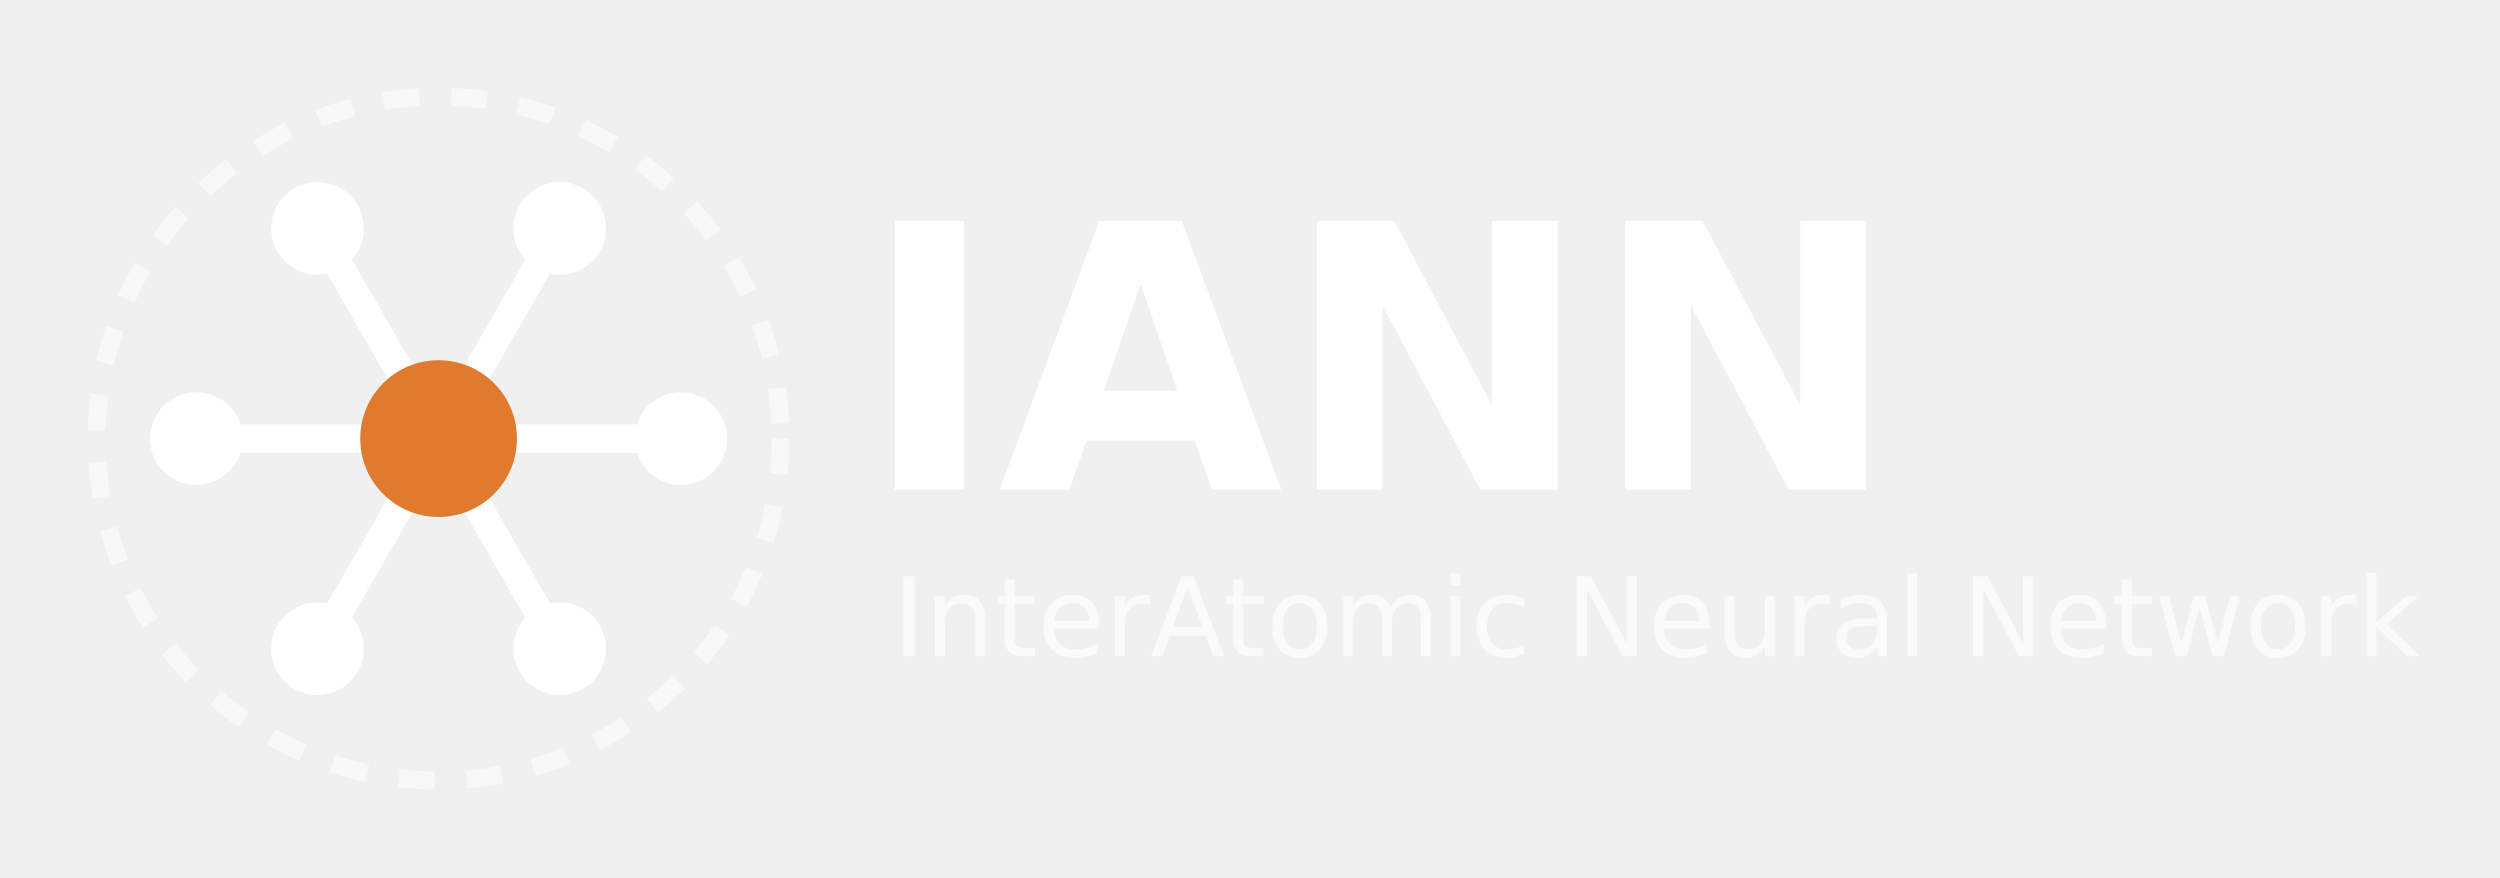
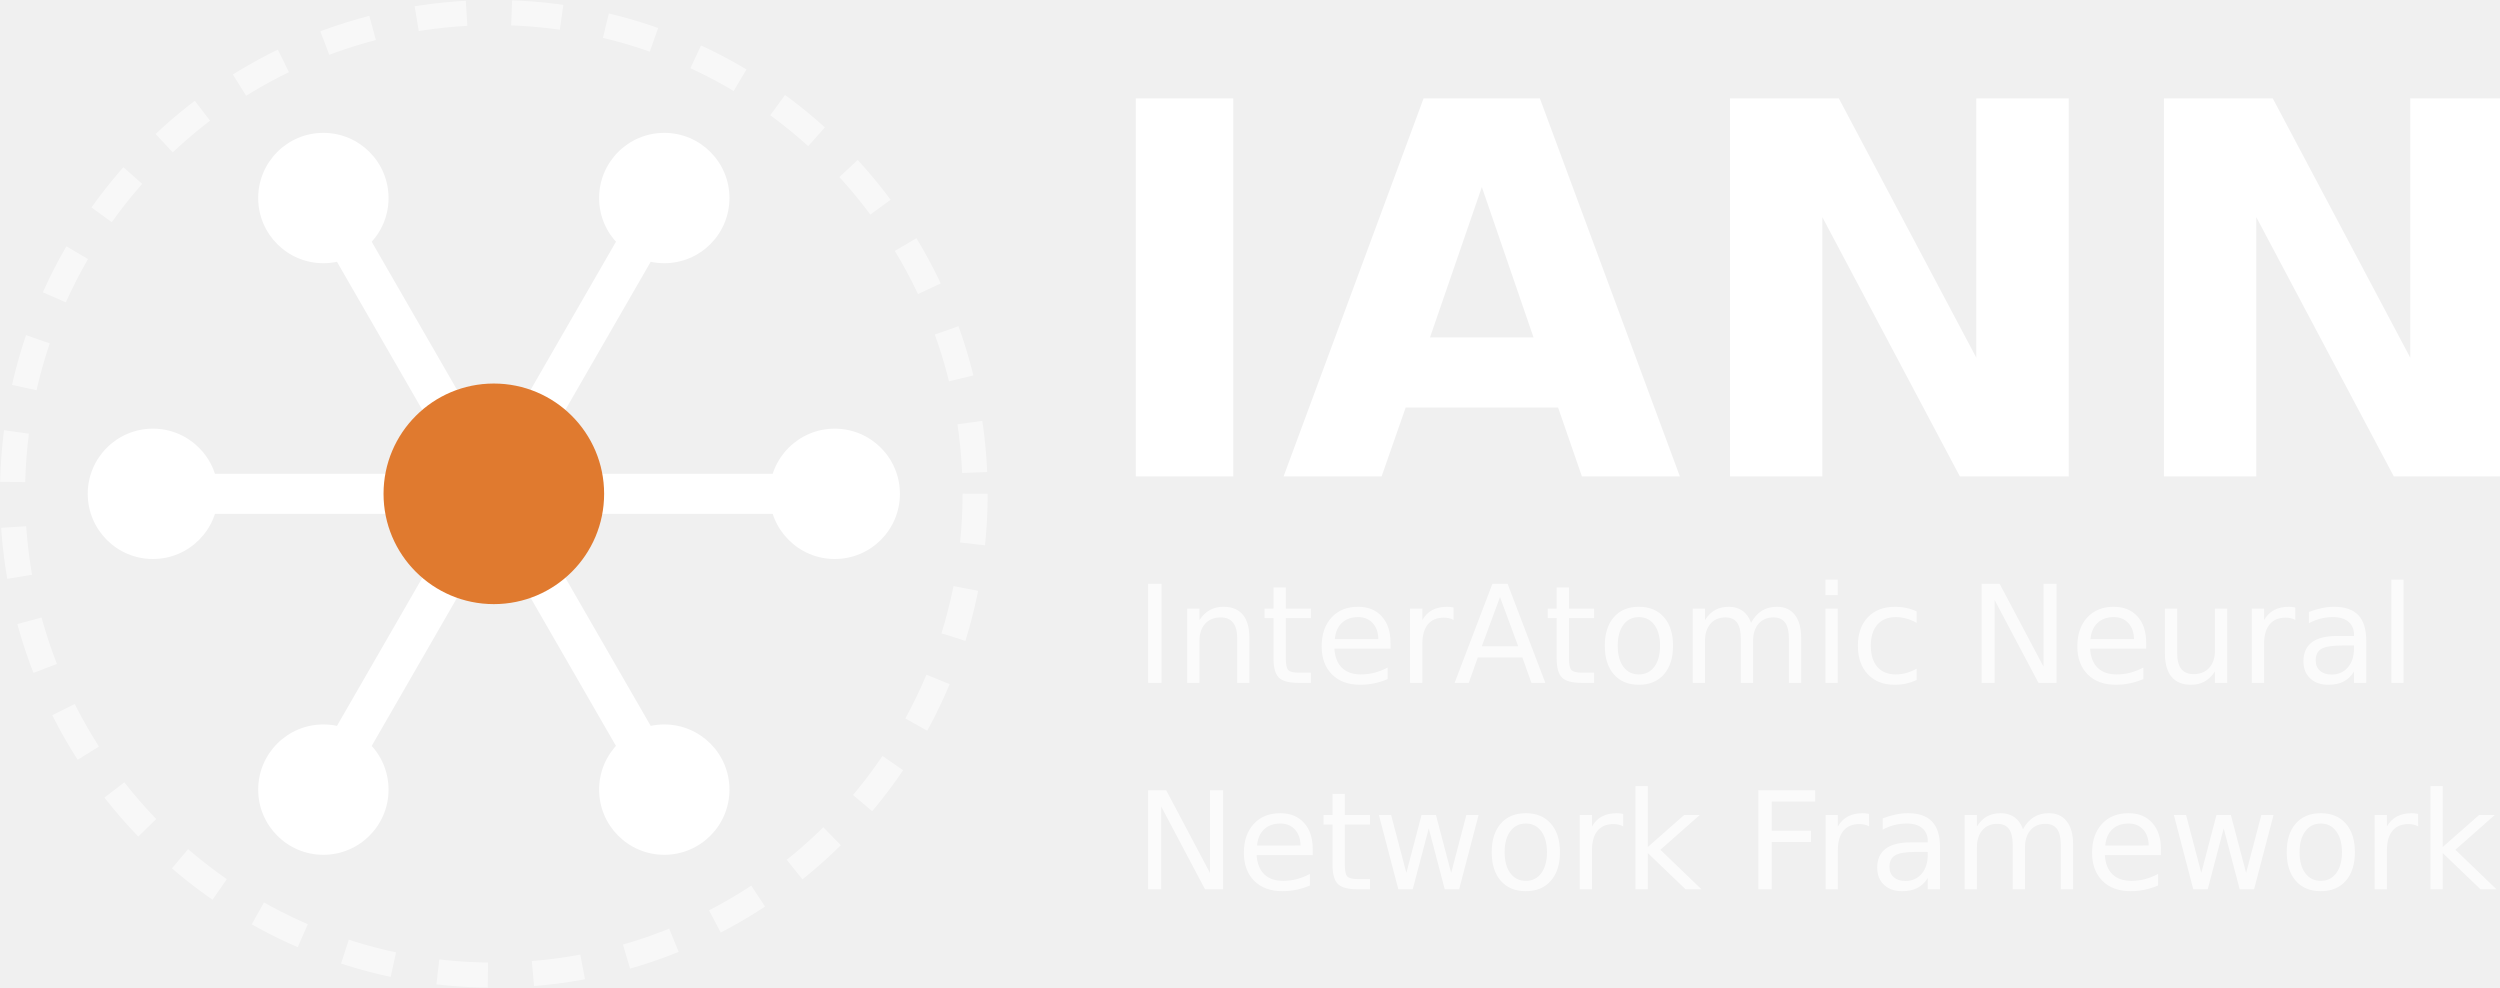
- <svg xmlns="http://www.w3.org/2000/svg" viewBox="0 0 570 200" width="570" height="200" role="img" aria-label="IANN — InterAtomic Neural Network">
-   <g transform="translate(-3.959 -3.959) scale(0.812183)">
+ <svg xmlns="http://www.w3.org/2000/svg" viewBox="0 0 405 160" width="405" height="160" role="img" aria-label="IANN — InterAtomic Neural Network Framework">
+   <g transform="translate(-23.959 -23.959) scale(0.812183)">
    <circle cx="128" cy="128" r="96" fill="none" stroke="#FFFFFF" stroke-opacity="0.55" stroke-width="5" stroke-dasharray="10 9" />
    <g stroke="#FFFFFF" stroke-width="8" stroke-linecap="round" fill="none">
      <path d="M128 128 L196 128" />
      <path d="M128 128 L162 187" />
      <path d="M128 128 L94 187" />
      <path d="M128 128 L60 128" />
      <path d="M128 128 L94 69" />
      <path d="M128 128 L162 69" />
    </g>
    <g fill="#FFFFFF">
      <circle cx="196" cy="128" r="13" />
      <circle cx="162" cy="187" r="13" />
      <circle cx="94" cy="187" r="13" />
      <circle cx="60" cy="128" r="13" />
      <circle cx="94" cy="69" r="13" />
      <circle cx="162" cy="69" r="13" />
    </g>
    <circle cx="128" cy="128" r="22" fill="#E07A2F" />
  </g>
-   <path transform="translate(196.28 111.62)" fill="#FFFFFF" d="M7.72 -61.24 L23.51 -61.24 L23.51 -0.00 L7.72 -0.00 L7.72 -61.24 Z M76.13 -11.16 L51.44 -11.16 L47.54 -0.00 L31.66 -0.00 L54.34 -61.24 L73.18 -61.24 L95.86 -0.00 L79.99 -0.00 L76.13 -11.16 Z M55.38 -22.52 L72.15 -22.52 L63.78 -46.88 L55.38 -22.52 Z M103.98 -61.24 L121.61 -61.24 L143.88 -19.24 L143.88 -61.24 L158.86 -61.24 L158.86 -0.00 L141.22 -0.00 L118.94 -42.00 L118.94 -0.00 L103.98 -0.00 L103.98 -61.24 Z M174.28 -61.24 L191.91 -61.24 L214.18 -19.24 L214.18 -61.24 L229.16 -61.24 L229.16 -0.00 L211.52 -0.00 L189.24 -42.00 L189.24 -0.00 L174.28 -0.00 L174.28 -61.24 Z" />
-   <path transform="translate(203.55 149.62)" fill="#FFFFFF" fill-opacity="0.65" d="M2.45 -18.23 L4.92 -18.23 L4.92 -0.00 L2.45 -0.00 L2.45 -18.23 Z M21.10 -8.25 L21.10 -0.00 L18.85 -0.00 L18.85 -8.18 Q18.85 -10.12 18.09 -11.08 Q17.33 -12.05 15.82 -12.05 Q14.00 -12.05 12.95 -10.89 Q11.90 -9.73 11.90 -7.73 L11.90 -0.00 L9.64 -0.00 L9.64 -13.67 L11.90 -13.67 L11.90 -11.55 Q12.71 -12.78 13.80 -13.39 Q14.89 -14.00 16.32 -14.00 Q18.68 -14.00 19.88 -12.54 Q21.10 -11.09 21.10 -8.25 Z M27.80 -17.55 L27.80 -13.67 L32.42 -13.67 L32.42 -11.93 L27.80 -11.93 L27.80 -4.50 Q27.80 -2.83 28.25 -2.36 Q28.71 -1.88 30.12 -1.88 L32.42 -1.88 L32.42 -0.00 L30.12 -0.00 Q27.51 -0.00 26.53 -0.97 Q25.54 -1.94 25.54 -4.50 L25.54 -11.93 L23.89 -11.93 L23.89 -13.67 L25.54 -13.67 L25.54 -17.55 L27.80 -17.55 Z M47.07 -7.40 L47.07 -6.30 L36.74 -6.30 Q36.89 -3.98 38.14 -2.77 Q39.39 -1.55 41.63 -1.55 Q42.92 -1.55 44.13 -1.87 Q45.35 -2.18 46.55 -2.82 L46.55 -0.70 Q45.34 -0.18 44.07 0.09 Q42.80 0.36 41.49 0.36 Q38.22 0.36 36.31 -1.55 Q34.40 -3.45 34.40 -6.70 Q34.40 -10.06 36.21 -12.03 Q38.02 -14.00 41.10 -14.00 Q43.86 -14.00 45.47 -12.22 Q47.07 -10.45 47.07 -7.40 Z M44.82 -8.06 Q44.80 -9.90 43.79 -11.00 Q42.79 -12.10 41.13 -12.10 Q39.25 -12.10 38.12 -11.04 Q36.99 -9.97 36.82 -8.04 L44.82 -8.06 Z M58.68 -11.57 Q58.30 -11.79 57.85 -11.89 Q57.41 -12.00 56.87 -12.00 Q54.97 -12.00 53.95 -10.76 Q52.93 -9.52 52.93 -7.20 L52.93 -0.00 L50.67 -0.00 L50.67 -13.67 L52.93 -13.67 L52.93 -11.55 Q53.64 -12.79 54.77 -13.39 Q55.91 -14.00 57.53 -14.00 Q57.76 -14.00 58.05 -13.97 Q58.33 -13.94 58.67 -13.88 L58.68 -11.57 Z M67.23 -15.80 L63.88 -6.73 L70.58 -6.73 L67.23 -15.80 Z M65.83 -18.23 L68.63 -18.23 L75.57 -0.00 L73.01 -0.00 L71.35 -4.68 L63.14 -4.68 L61.48 -0.00 L58.87 -0.00 L65.83 -18.23 Z M79.92 -17.55 L79.92 -13.67 L84.55 -13.67 L84.55 -11.93 L79.92 -11.93 L79.92 -4.50 Q79.92 -2.83 80.38 -2.36 Q80.84 -1.88 82.24 -1.88 L84.55 -1.88 L84.55 -0.00 L82.24 -0.00 Q79.64 -0.00 78.65 -0.97 Q77.66 -1.94 77.66 -4.50 L77.66 -11.93 L76.02 -11.93 L76.02 -13.67 L77.66 -13.67 L77.66 -17.55 L79.92 -17.55 Z M92.80 -12.10 Q90.99 -12.10 89.94 -10.69 Q88.89 -9.28 88.89 -6.82 Q88.89 -4.37 89.94 -2.96 Q90.98 -1.55 92.80 -1.55 Q94.60 -1.55 95.64 -2.96 Q96.69 -4.38 96.69 -6.82 Q96.69 -9.25 95.64 -10.68 Q94.60 -12.10 92.80 -12.10 Z M92.80 -14.00 Q95.73 -14.00 97.40 -12.09 Q99.08 -10.19 99.08 -6.82 Q99.08 -3.47 97.40 -1.55 Q95.73 0.36 92.80 0.36 Q89.86 0.36 88.19 -1.55 Q86.52 -3.47 86.52 -6.82 Q86.52 -10.19 88.19 -12.09 Q89.86 -14.00 92.80 -14.00 Z M113.44 -11.05 Q114.29 -12.56 115.46 -13.28 Q116.63 -14.00 118.21 -14.00 Q120.35 -14.00 121.51 -12.50 Q122.67 -11.01 122.67 -8.25 L122.67 -0.00 L120.41 -0.00 L120.41 -8.18 Q120.41 -10.14 119.71 -11.09 Q119.02 -12.05 117.59 -12.05 Q115.85 -12.05 114.83 -10.89 Q113.82 -9.73 113.82 -7.73 L113.82 -0.00 L111.56 -0.00 L111.56 -8.18 Q111.56 -10.16 110.87 -11.10 Q110.17 -12.05 108.72 -12.05 Q107.00 -12.05 105.98 -10.88 Q104.97 -9.72 104.97 -7.73 L104.97 -0.00 L102.71 -0.00 L102.71 -13.67 L104.97 -13.67 L104.97 -11.55 Q105.74 -12.80 106.81 -13.40 Q107.89 -14.00 109.36 -14.00 Q110.86 -14.00 111.90 -13.24 Q112.94 -12.49 113.44 -11.05 Z M127.15 -13.67 L129.40 -13.67 L129.40 -0.00 L127.15 -0.00 L127.15 -13.67 Z M127.15 -19.00 L129.40 -19.00 L129.40 -16.15 L127.15 -16.15 L127.15 -19.00 Z M143.94 -13.15 L143.94 -11.05 Q142.98 -11.57 142.03 -11.84 Q141.07 -12.10 140.09 -12.10 Q137.90 -12.10 136.69 -10.71 Q135.49 -9.33 135.49 -6.82 Q135.49 -4.32 136.69 -2.93 Q137.90 -1.55 140.09 -1.55 Q141.07 -1.55 142.03 -1.81 Q142.98 -2.07 143.94 -2.60 L143.94 -0.52 Q142.99 -0.09 141.99 0.13 Q140.98 0.36 139.85 0.36 Q136.76 0.36 134.94 -1.59 Q133.12 -3.53 133.12 -6.82 Q133.12 -10.17 134.96 -12.08 Q136.79 -14.00 139.99 -14.00 Q141.03 -14.00 142.02 -13.79 Q143.01 -13.57 143.94 -13.15 Z M155.89 -18.23 L159.21 -18.23 L167.29 -2.98 L167.29 -18.23 L169.68 -18.23 L169.68 -0.00 L166.36 -0.00 L158.28 -15.25 L158.28 -0.00 L155.89 -0.00 L155.89 -18.23 Z M186.18 -7.40 L186.18 -6.30 L175.86 -6.30 Q176.00 -3.98 177.25 -2.77 Q178.50 -1.55 180.74 -1.55 Q182.03 -1.55 183.25 -1.87 Q184.46 -2.18 185.66 -2.82 L185.66 -0.70 Q184.45 -0.18 183.18 0.09 Q181.91 0.36 180.61 0.36 Q177.33 0.36 175.42 -1.55 Q173.51 -3.45 173.51 -6.70 Q173.51 -10.06 175.32 -12.03 Q177.14 -14.00 180.22 -14.00 Q182.97 -14.00 184.58 -12.22 Q186.18 -10.45 186.18 -7.40 Z M183.94 -8.06 Q183.91 -9.90 182.91 -11.00 Q181.90 -12.10 180.24 -12.10 Q178.36 -12.10 177.23 -11.04 Q176.10 -9.97 175.93 -8.04 L183.94 -8.06 Z M189.64 -5.39 L189.64 -13.67 L191.89 -13.67 L191.89 -5.48 Q191.89 -3.54 192.64 -2.57 Q193.40 -1.60 194.91 -1.60 Q196.73 -1.60 197.78 -2.76 Q198.84 -3.92 198.84 -5.92 L198.84 -13.67 L201.09 -13.67 L201.09 -0.00 L198.84 -0.00 L198.84 -2.10 Q198.03 -0.86 196.94 -0.25 Q195.87 0.36 194.44 0.36 Q192.08 0.36 190.86 -1.11 Q189.64 -2.57 189.64 -5.39 Z M195.29 -14.00 L195.29 -14.00 Z M213.64 -11.57 Q213.26 -11.79 212.81 -11.89 Q212.37 -12.00 211.83 -12.00 Q209.93 -12.00 208.91 -10.76 Q207.89 -9.52 207.89 -7.20 L207.89 -0.00 L205.63 -0.00 L205.63 -13.67 L207.89 -13.67 L207.89 -11.55 Q208.60 -12.79 209.73 -13.39 Q210.87 -14.00 212.49 -14.00 Q212.72 -14.00 213.00 -13.97 Q213.28 -13.94 213.62 -13.88 L213.64 -11.57 Z M222.21 -6.87 Q219.48 -6.87 218.43 -6.25 Q217.38 -5.63 217.38 -4.12 Q217.38 -2.93 218.17 -2.23 Q218.96 -1.53 220.31 -1.53 Q222.18 -1.53 223.31 -2.85 Q224.44 -4.18 224.44 -6.37 L224.44 -6.87 L222.21 -6.87 Z M226.69 -7.80 L226.69 -0.00 L224.44 -0.00 L224.44 -2.07 Q223.67 -0.83 222.52 -0.24 Q221.38 0.36 219.72 0.36 Q217.62 0.36 216.38 -0.82 Q215.14 -2.00 215.14 -3.98 Q215.14 -6.29 216.68 -7.46 Q218.23 -8.63 221.29 -8.63 L224.44 -8.63 L224.44 -8.85 Q224.44 -10.40 223.42 -11.25 Q222.40 -12.10 220.56 -12.10 Q219.39 -12.10 218.27 -11.82 Q217.16 -11.54 216.14 -10.97 L216.14 -13.05 Q217.37 -13.53 218.53 -13.76 Q219.69 -14.00 220.79 -14.00 Q223.76 -14.00 225.22 -12.46 Q226.69 -10.93 226.69 -7.80 Z M231.31 -19.00 L233.56 -19.00 L233.56 -0.00 L231.31 -0.00 L231.31 -19.00 Z M246.30 -18.23 L249.62 -18.23 L257.71 -2.98 L257.71 -18.23 L260.10 -18.23 L260.10 -0.00 L256.78 -0.00 L248.70 -15.25 L248.70 -0.00 L246.30 -0.00 L246.30 -18.23 Z M276.60 -7.40 L276.60 -6.30 L266.27 -6.30 Q266.42 -3.98 267.67 -2.77 Q268.92 -1.55 271.16 -1.55 Q272.45 -1.55 273.66 -1.87 Q274.88 -2.18 276.08 -2.82 L276.08 -0.70 Q274.87 -0.18 273.60 0.09 Q272.33 0.36 271.02 0.36 Q267.75 0.36 265.84 -1.55 Q263.93 -3.45 263.93 -6.70 Q263.93 -10.06 265.74 -12.03 Q267.55 -14.00 270.63 -14.00 Q273.39 -14.00 275.00 -12.22 Q276.60 -10.45 276.60 -7.40 Z M274.36 -8.06 Q274.33 -9.90 273.32 -11.00 Q272.32 -12.10 270.66 -12.10 Q268.78 -12.10 267.65 -11.04 Q266.52 -9.97 266.35 -8.04 L274.36 -8.06 Z M282.51 -17.55 L282.51 -13.67 L287.13 -13.67 L287.13 -11.93 L282.51 -11.93 L282.51 -4.50 Q282.51 -2.83 282.97 -2.36 Q283.42 -1.88 284.83 -1.88 L287.13 -1.88 L287.13 -0.00 L284.83 -0.00 Q282.23 -0.00 281.24 -0.97 Q280.25 -1.94 280.25 -4.50 L280.25 -11.93 L278.60 -11.93 L278.60 -13.67 L280.25 -13.67 L280.25 -17.55 L282.51 -17.55 Z M288.78 -13.67 L291.03 -13.67 L293.84 -3.00 L296.63 -13.67 L299.28 -13.67 L302.09 -3.00 L304.89 -13.67 L307.13 -13.67 L303.55 -0.00 L300.91 -0.00 L297.96 -11.21 L295.01 -0.00 L292.36 -0.00 L288.78 -13.67 Z M315.83 -12.10 Q314.03 -12.10 312.98 -10.69 Q311.93 -9.28 311.93 -6.82 Q311.93 -4.37 312.97 -2.96 Q314.02 -1.55 315.83 -1.55 Q317.63 -1.55 318.68 -2.96 Q319.73 -4.38 319.73 -6.82 Q319.73 -9.25 318.68 -10.68 Q317.63 -12.10 315.83 -12.10 Z M315.83 -14.00 Q318.76 -14.00 320.43 -12.09 Q322.11 -10.19 322.11 -6.82 Q322.11 -3.47 320.43 -1.55 Q318.76 0.36 315.83 0.36 Q312.89 0.36 311.22 -1.55 Q309.56 -3.47 309.56 -6.82 Q309.56 -10.19 311.22 -12.09 Q312.89 -14.00 315.83 -14.00 Z M333.75 -11.57 Q333.37 -11.79 332.93 -11.89 Q332.48 -12.00 331.95 -12.00 Q330.04 -12.00 329.02 -10.76 Q328.00 -9.52 328.00 -7.20 L328.00 -0.00 L325.75 -0.00 L325.75 -13.67 L328.00 -13.67 L328.00 -11.55 Q328.71 -12.79 329.85 -13.39 Q330.98 -14.00 332.61 -14.00 Q332.84 -14.00 333.12 -13.97 Q333.40 -13.94 333.74 -13.88 L333.75 -11.57 Z M336.02 -19.00 L338.28 -19.00 L338.28 -7.78 L344.98 -13.67 L347.85 -13.67 L340.60 -7.28 L348.16 -0.00 L345.23 -0.00 L338.28 -6.68 L338.28 -0.00 L336.02 -0.00 L336.02 -19.00 Z" />
+   <path transform="translate(176.28 77.18)" fill="#FFFFFF" d="M7.72 -61.24 L23.51 -61.24 L23.51 -0.00 L7.72 -0.00 L7.72 -61.24 Z M76.13 -11.16 L51.44 -11.16 L47.54 -0.00 L31.66 -0.00 L54.34 -61.24 L73.18 -61.24 L95.86 -0.00 L79.99 -0.00 L76.13 -11.16 Z M55.38 -22.52 L72.15 -22.52 L63.78 -46.88 L55.38 -22.52 Z M103.98 -61.24 L121.61 -61.24 L143.88 -19.24 L143.88 -61.24 L158.86 -61.24 L158.86 -0.00 L141.22 -0.00 L118.94 -42.00 L118.94 -0.00 L103.98 -0.00 L103.98 -61.24 Z M174.28 -61.24 L191.91 -61.24 L214.18 -19.24 L214.18 -61.24 L229.16 -61.24 L229.16 -0.00 L211.52 -0.00 L189.24 -42.00 L189.24 -0.00 L174.28 -0.00 L174.28 -61.24 Z" />
+   <path transform="translate(183.84 110.62)" fill="#FFFFFF" fill-opacity="0.75" d="M2.16 -16.04 L4.33 -16.04 L4.33 -0.00 L2.16 -0.00 L2.16 -16.04 Z M18.56 -7.26 L18.56 -0.00 L16.59 -0.00 L16.59 -7.20 Q16.59 -8.91 15.92 -9.75 Q15.25 -10.60 13.92 -10.60 Q12.32 -10.60 11.40 -9.58 Q10.47 -8.56 10.47 -6.80 L10.47 -0.00 L8.49 -0.00 L8.49 -12.03 L10.47 -12.03 L10.47 -10.16 Q11.18 -11.25 12.14 -11.78 Q13.11 -12.32 14.36 -12.32 Q16.44 -12.32 17.50 -11.04 Q18.56 -9.76 18.56 -7.26 Z M24.46 -15.45 L24.46 -12.03 L28.53 -12.03 L28.53 -10.49 L24.46 -10.49 L24.46 -3.96 Q24.46 -2.49 24.86 -2.07 Q25.26 -1.65 26.50 -1.65 L28.53 -1.65 L28.53 -0.00 L26.50 -0.00 Q24.21 -0.00 23.34 -0.85 Q22.47 -1.71 22.47 -3.96 L22.47 -10.49 L21.02 -10.49 L21.02 -12.03 L22.47 -12.03 L22.47 -15.45 L24.46 -15.45 Z M41.42 -6.51 L41.42 -5.54 L32.33 -5.54 Q32.46 -3.50 33.56 -2.43 Q34.66 -1.36 36.63 -1.36 Q37.77 -1.36 38.84 -1.64 Q39.91 -1.92 40.96 -2.48 L40.96 -0.61 Q39.90 -0.16 38.78 0.08 Q37.66 0.31 36.51 0.31 Q33.63 0.31 31.95 -1.36 Q30.27 -3.04 30.27 -5.90 Q30.27 -8.85 31.87 -10.58 Q33.46 -12.32 36.17 -12.32 Q38.60 -12.32 40.01 -10.76 Q41.42 -9.20 41.42 -6.51 Z M39.45 -7.09 Q39.43 -8.71 38.54 -9.68 Q37.65 -10.65 36.19 -10.65 Q34.54 -10.65 33.54 -9.71 Q32.55 -8.78 32.40 -7.08 L39.45 -7.09 Z M51.64 -10.19 Q51.30 -10.38 50.91 -10.47 Q50.52 -10.56 50.05 -10.56 Q48.37 -10.56 47.47 -9.47 Q46.58 -8.38 46.58 -6.34 L46.58 -0.00 L44.59 -0.00 L44.59 -12.03 L46.58 -12.03 L46.58 -10.16 Q47.20 -11.26 48.20 -11.79 Q49.20 -12.32 50.63 -12.32 Q50.83 -12.32 51.08 -12.29 Q51.33 -12.27 51.63 -12.21 L51.64 -10.19 Z M59.16 -13.90 L56.21 -5.92 L62.11 -5.92 L59.16 -13.90 Z M57.93 -16.04 L60.39 -16.04 L66.50 -0.00 L64.25 -0.00 L62.79 -4.11 L55.56 -4.11 L54.10 -0.00 L51.81 -0.00 L57.93 -16.04 Z M70.33 -15.45 L70.33 -12.03 L74.40 -12.03 L74.40 -10.49 L70.33 -10.49 L70.33 -3.96 Q70.33 -2.49 70.73 -2.07 Q71.14 -1.65 72.37 -1.65 L74.40 -1.65 L74.40 -0.00 L72.37 -0.00 Q70.08 -0.00 69.21 -0.85 Q68.34 -1.71 68.34 -3.96 L68.34 -10.49 L66.89 -10.49 L66.89 -12.03 L68.34 -12.03 L68.34 -15.45 L70.33 -15.45 Z M81.66 -10.65 Q80.07 -10.65 79.15 -9.40 Q78.23 -8.16 78.23 -6.01 Q78.23 -3.85 79.14 -2.61 Q80.06 -1.36 81.66 -1.36 Q83.24 -1.36 84.17 -2.61 Q85.09 -3.86 85.09 -6.01 Q85.09 -8.14 84.17 -9.39 Q83.24 -10.65 81.66 -10.65 Z M81.66 -12.32 Q84.24 -12.32 85.71 -10.64 Q87.19 -8.97 87.19 -6.01 Q87.19 -3.05 85.71 -1.37 Q84.24 0.31 81.66 0.31 Q79.07 0.31 77.61 -1.37 Q76.14 -3.05 76.14 -6.01 Q76.14 -8.97 77.61 -10.64 Q79.07 -12.32 81.66 -12.32 Z M99.83 -9.72 Q100.57 -11.05 101.60 -11.69 Q102.63 -12.32 104.03 -12.32 Q105.91 -12.32 106.93 -11.00 Q107.95 -9.69 107.95 -7.26 L107.95 -0.00 L105.96 -0.00 L105.96 -7.20 Q105.96 -8.93 105.35 -9.76 Q104.74 -10.60 103.48 -10.60 Q101.95 -10.60 101.05 -9.58 Q100.16 -8.56 100.16 -6.80 L100.16 -0.00 L98.17 -0.00 L98.17 -7.20 Q98.17 -8.94 97.56 -9.77 Q96.95 -10.60 95.67 -10.60 Q94.16 -10.60 93.26 -9.58 Q92.37 -8.55 92.37 -6.80 L92.37 -0.00 L90.39 -0.00 L90.39 -12.03 L92.37 -12.03 L92.37 -10.16 Q93.05 -11.27 94.00 -11.79 Q94.94 -12.32 96.24 -12.32 Q97.55 -12.32 98.47 -11.65 Q99.39 -10.99 99.83 -9.72 Z M111.89 -12.03 L113.87 -12.03 L113.87 -0.00 L111.89 -0.00 L111.89 -12.03 Z M111.89 -16.72 L113.87 -16.72 L113.87 -14.21 L111.89 -14.21 L111.89 -16.72 Z M126.66 -11.57 L126.66 -9.72 Q125.82 -10.19 124.98 -10.42 Q124.14 -10.65 123.28 -10.65 Q121.36 -10.65 120.29 -9.43 Q119.23 -8.21 119.23 -6.01 Q119.23 -3.80 120.29 -2.58 Q121.36 -1.36 123.28 -1.36 Q124.14 -1.36 124.98 -1.59 Q125.82 -1.83 126.66 -2.29 L126.66 -0.46 Q125.83 -0.08 124.95 0.12 Q124.06 0.31 123.06 0.31 Q120.35 0.31 118.74 -1.40 Q117.14 -3.10 117.14 -6.01 Q117.14 -8.95 118.76 -10.63 Q120.38 -12.32 123.19 -12.32 Q124.11 -12.32 124.98 -12.13 Q125.85 -11.95 126.66 -11.57 Z M137.18 -16.04 L140.10 -16.04 L147.21 -2.62 L147.21 -16.04 L149.32 -16.04 L149.32 -0.00 L146.39 -0.00 L139.29 -13.42 L139.29 -0.00 L137.18 -0.00 L137.18 -16.04 Z M163.84 -6.51 L163.84 -5.54 L154.75 -5.54 Q154.88 -3.50 155.98 -2.43 Q157.08 -1.36 159.05 -1.36 Q160.19 -1.36 161.26 -1.64 Q162.33 -1.92 163.38 -2.48 L163.38 -0.61 Q162.32 -0.16 161.20 0.08 Q160.08 0.31 158.93 0.31 Q156.05 0.31 154.37 -1.36 Q152.69 -3.04 152.69 -5.90 Q152.69 -8.85 154.29 -10.58 Q155.88 -12.32 158.59 -12.32 Q161.02 -12.32 162.43 -10.76 Q163.84 -9.20 163.84 -6.51 Z M161.87 -7.09 Q161.84 -8.71 160.96 -9.68 Q160.07 -10.65 158.61 -10.65 Q156.96 -10.65 155.96 -9.71 Q154.97 -8.78 154.82 -7.08 L161.87 -7.09 Z M166.88 -4.75 L166.88 -12.03 L168.86 -12.03 L168.86 -4.82 Q168.86 -3.11 169.52 -2.26 Q170.19 -1.41 171.52 -1.41 Q173.12 -1.41 174.05 -2.43 Q174.98 -3.45 174.98 -5.21 L174.98 -12.03 L176.96 -12.03 L176.96 -0.00 L174.98 -0.00 L174.98 -1.85 Q174.26 -0.75 173.31 -0.22 Q172.36 0.31 171.10 0.31 Q169.03 0.31 167.95 -0.98 Q166.88 -2.27 166.88 -4.75 Z M171.86 -12.32 L171.86 -12.32 Z M188.00 -10.19 Q187.67 -10.38 187.27 -10.47 Q186.88 -10.56 186.41 -10.56 Q184.73 -10.56 183.84 -9.47 Q182.94 -8.38 182.94 -6.34 L182.94 -0.00 L180.95 -0.00 L180.95 -12.03 L182.94 -12.03 L182.94 -10.16 Q183.57 -11.26 184.56 -11.79 Q185.56 -12.32 186.99 -12.32 Q187.20 -12.32 187.44 -12.29 Q187.69 -12.27 187.99 -12.21 L188.00 -10.19 Z M195.54 -6.05 Q193.15 -6.05 192.22 -5.50 Q191.30 -4.95 191.30 -3.63 Q191.30 -2.58 191.99 -1.96 Q192.69 -1.34 193.88 -1.34 Q195.52 -1.34 196.52 -2.51 Q197.51 -3.67 197.51 -5.61 L197.51 -6.05 L195.54 -6.05 Z M199.49 -6.86 L199.49 -0.00 L197.51 -0.00 L197.51 -1.83 Q196.83 -0.73 195.82 -0.21 Q194.81 0.31 193.35 0.31 Q191.50 0.31 190.41 -0.73 Q189.32 -1.76 189.32 -3.50 Q189.32 -5.53 190.68 -6.56 Q192.04 -7.59 194.73 -7.59 L197.51 -7.59 L197.51 -7.79 Q197.51 -9.15 196.61 -9.90 Q195.71 -10.65 194.09 -10.65 Q193.06 -10.65 192.08 -10.40 Q191.10 -10.15 190.20 -9.66 L190.20 -11.48 Q191.29 -11.90 192.31 -12.11 Q193.33 -12.32 194.29 -12.32 Q196.91 -12.32 198.20 -10.97 Q199.49 -9.61 199.49 -6.86 Z M203.56 -16.72 L205.53 -16.72 L205.53 -0.00 L203.56 -0.00 L203.56 -16.72 Z" />
+   <path transform="translate(183.84 144.06)" fill="#FFFFFF" fill-opacity="0.75" d="M2.16 -16.04 L5.08 -16.04 L12.19 -2.62 L12.19 -16.04 L14.30 -16.04 L14.30 -0.00 L11.37 -0.00 L4.27 -13.42 L4.27 -0.00 L2.16 -0.00 L2.16 -16.04 Z M28.82 -6.51 L28.82 -5.54 L19.73 -5.54 Q19.86 -3.50 20.96 -2.43 Q22.06 -1.36 24.03 -1.36 Q25.17 -1.36 26.24 -1.64 Q27.31 -1.92 28.36 -2.48 L28.36 -0.61 Q27.30 -0.16 26.18 0.08 Q25.06 0.31 23.91 0.31 Q21.03 0.31 19.35 -1.36 Q17.67 -3.04 17.67 -5.90 Q17.67 -8.85 19.27 -10.58 Q20.86 -12.32 23.57 -12.32 Q26.00 -12.32 27.41 -10.76 Q28.82 -9.20 28.82 -6.51 Z M26.85 -7.09 Q26.82 -8.71 25.94 -9.68 Q25.05 -10.65 23.59 -10.65 Q21.94 -10.65 20.94 -9.71 Q19.95 -8.78 19.80 -7.08 L26.85 -7.09 Z M34.02 -15.45 L34.02 -12.03 L38.09 -12.03 L38.09 -10.49 L34.02 -10.49 L34.02 -3.96 Q34.02 -2.49 34.42 -2.07 Q34.83 -1.65 36.06 -1.65 L38.09 -1.65 L38.09 -0.00 L36.06 -0.00 Q33.77 -0.00 32.90 -0.85 Q32.03 -1.71 32.03 -3.96 L32.03 -10.49 L30.58 -10.49 L30.58 -12.03 L32.03 -12.03 L32.03 -15.45 L34.02 -15.45 Z M39.54 -12.03 L41.52 -12.03 L43.99 -2.64 L46.45 -12.03 L48.78 -12.03 L51.25 -2.64 L53.71 -12.03 L55.69 -12.03 L52.54 -0.00 L50.21 -0.00 L47.62 -9.86 L45.02 -0.00 L42.69 -0.00 L39.54 -12.03 Z M63.35 -10.65 Q61.76 -10.65 60.83 -9.40 Q59.91 -8.16 59.91 -6.01 Q59.91 -3.85 60.83 -2.61 Q61.75 -1.36 63.35 -1.36 Q64.93 -1.36 65.85 -2.61 Q66.77 -3.86 66.77 -6.01 Q66.77 -8.14 65.85 -9.39 Q64.93 -10.65 63.35 -10.65 Z M63.35 -12.32 Q65.92 -12.32 67.39 -10.64 Q68.87 -8.97 68.87 -6.01 Q68.87 -3.05 67.39 -1.37 Q65.92 0.31 63.35 0.31 Q60.76 0.31 59.29 -1.37 Q57.82 -3.05 57.82 -6.01 Q57.82 -8.97 59.29 -10.64 Q60.76 -12.32 63.35 -12.32 Z M79.12 -10.19 Q78.78 -10.38 78.39 -10.47 Q78.00 -10.56 77.53 -10.56 Q75.85 -10.56 74.95 -9.47 Q74.06 -8.38 74.06 -6.34 L74.06 -0.00 L72.07 -0.00 L72.07 -12.03 L74.06 -12.03 L74.06 -10.16 Q74.68 -11.26 75.68 -11.79 Q76.68 -12.32 78.11 -12.32 Q78.31 -12.32 78.56 -12.29 Q78.81 -12.27 79.11 -12.21 L79.12 -10.19 Z M81.11 -16.72 L83.10 -16.72 L83.10 -6.84 L89.00 -12.03 L91.52 -12.03 L85.14 -6.40 L91.79 -0.00 L89.22 -0.00 L83.10 -5.87 L83.10 -0.00 L81.11 -0.00 L81.11 -16.72 Z M101.01 -16.04 L110.22 -16.04 L110.22 -14.21 L103.18 -14.21 L103.18 -9.48 L109.54 -9.48 L109.54 -7.66 L103.18 -7.66 L103.18 -0.00 L101.01 -0.00 L101.01 -16.04 Z M118.95 -10.19 Q118.62 -10.38 118.23 -10.47 Q117.84 -10.56 117.36 -10.56 Q115.69 -10.56 114.79 -9.47 Q113.89 -8.38 113.89 -6.34 L113.89 -0.00 L111.91 -0.00 L111.91 -12.03 L113.89 -12.03 L113.89 -10.16 Q114.52 -11.26 115.52 -11.79 Q116.52 -12.32 117.95 -12.32 Q118.15 -12.32 118.40 -12.29 Q118.64 -12.27 118.94 -12.21 L118.95 -10.19 Z M126.50 -6.05 Q124.10 -6.05 123.18 -5.50 Q122.25 -4.95 122.25 -3.63 Q122.25 -2.58 122.94 -1.96 Q123.64 -1.34 124.83 -1.34 Q126.48 -1.34 127.47 -2.51 Q128.46 -3.67 128.46 -5.61 L128.46 -6.05 L126.50 -6.05 Z M130.44 -6.86 L130.44 -0.00 L128.46 -0.00 L128.46 -1.83 Q127.78 -0.73 126.77 -0.21 Q125.76 0.31 124.30 0.31 Q122.46 0.31 121.36 -0.73 Q120.27 -1.76 120.27 -3.50 Q120.27 -5.53 121.63 -6.56 Q122.99 -7.59 125.69 -7.59 L128.46 -7.59 L128.46 -7.79 Q128.46 -9.15 127.56 -9.90 Q126.67 -10.65 125.05 -10.65 Q124.01 -10.65 123.03 -10.40 Q122.06 -10.15 121.16 -9.66 L121.16 -11.48 Q122.24 -11.90 123.26 -12.11 Q124.28 -12.32 125.25 -12.32 Q127.86 -12.32 129.15 -10.97 Q130.44 -9.61 130.44 -6.86 Z M143.88 -9.72 Q144.62 -11.05 145.65 -11.69 Q146.68 -12.32 148.08 -12.32 Q149.96 -12.32 150.98 -11.00 Q152.00 -9.69 152.00 -7.26 L152.00 -0.00 L150.01 -0.00 L150.01 -7.20 Q150.01 -8.93 149.40 -9.76 Q148.78 -10.60 147.53 -10.60 Q145.99 -10.60 145.10 -9.58 Q144.21 -8.56 144.21 -6.80 L144.21 -0.00 L142.22 -0.00 L142.22 -7.20 Q142.22 -8.94 141.61 -9.77 Q141.00 -10.60 139.72 -10.60 Q138.20 -10.60 137.31 -9.58 Q136.42 -8.55 136.42 -6.80 L136.42 -0.00 L134.43 -0.00 L134.43 -12.03 L136.42 -12.03 L136.42 -10.16 Q137.10 -11.27 138.04 -11.79 Q138.99 -12.32 140.29 -12.32 Q141.60 -12.32 142.52 -11.65 Q143.44 -10.99 143.88 -9.72 Z M166.23 -6.51 L166.23 -5.54 L157.14 -5.54 Q157.27 -3.50 158.37 -2.43 Q159.47 -1.36 161.44 -1.36 Q162.58 -1.36 163.65 -1.64 Q164.71 -1.92 165.77 -2.48 L165.77 -0.61 Q164.70 -0.16 163.59 0.08 Q162.47 0.31 161.32 0.31 Q158.44 0.31 156.76 -1.36 Q155.08 -3.04 155.08 -5.90 Q155.08 -8.85 156.67 -10.58 Q158.27 -12.32 160.98 -12.32 Q163.41 -12.32 164.82 -10.76 Q166.23 -9.20 166.23 -6.51 Z M164.25 -7.09 Q164.23 -8.71 163.35 -9.68 Q162.46 -10.65 161.00 -10.65 Q159.35 -10.65 158.35 -9.71 Q157.36 -8.78 157.21 -7.08 L164.25 -7.09 Z M168.33 -12.03 L170.30 -12.03 L172.77 -2.64 L175.23 -12.03 L177.56 -12.03 L180.03 -2.64 L182.50 -12.03 L184.47 -12.03 L181.32 -0.00 L178.99 -0.00 L176.40 -9.86 L173.81 -0.00 L171.47 -0.00 L168.33 -12.03 Z M192.13 -10.65 Q190.54 -10.65 189.62 -9.40 Q188.69 -8.16 188.69 -6.01 Q188.69 -3.85 189.61 -2.61 Q190.53 -1.36 192.13 -1.36 Q193.71 -1.36 194.63 -2.61 Q195.56 -3.86 195.56 -6.01 Q195.56 -8.14 194.63 -9.39 Q193.71 -10.65 192.13 -10.65 Z M192.13 -12.32 Q194.71 -12.32 196.18 -10.64 Q197.65 -8.97 197.65 -6.01 Q197.65 -3.05 196.18 -1.37 Q194.71 0.31 192.13 0.31 Q189.54 0.31 188.07 -1.37 Q186.61 -3.05 186.61 -6.01 Q186.61 -8.97 188.07 -10.64 Q189.54 -12.32 192.13 -12.32 Z M207.90 -10.19 Q207.56 -10.38 207.17 -10.47 Q206.78 -10.56 206.31 -10.56 Q204.63 -10.56 203.74 -9.47 Q202.84 -8.38 202.84 -6.34 L202.84 -0.00 L200.85 -0.00 L200.85 -12.03 L202.84 -12.03 L202.84 -10.16 Q203.46 -11.26 204.46 -11.79 Q205.46 -12.32 206.89 -12.32 Q207.09 -12.32 207.34 -12.29 Q207.59 -12.27 207.89 -12.21 L207.90 -10.19 Z M209.90 -16.72 L211.88 -16.72 L211.88 -6.84 L217.78 -12.03 L220.31 -12.03 L213.93 -6.40 L220.58 -0.00 L218.00 -0.00 L211.88 -5.87 L211.88 -0.00 L209.90 -0.00 L209.90 -16.72 Z" />
</svg>
